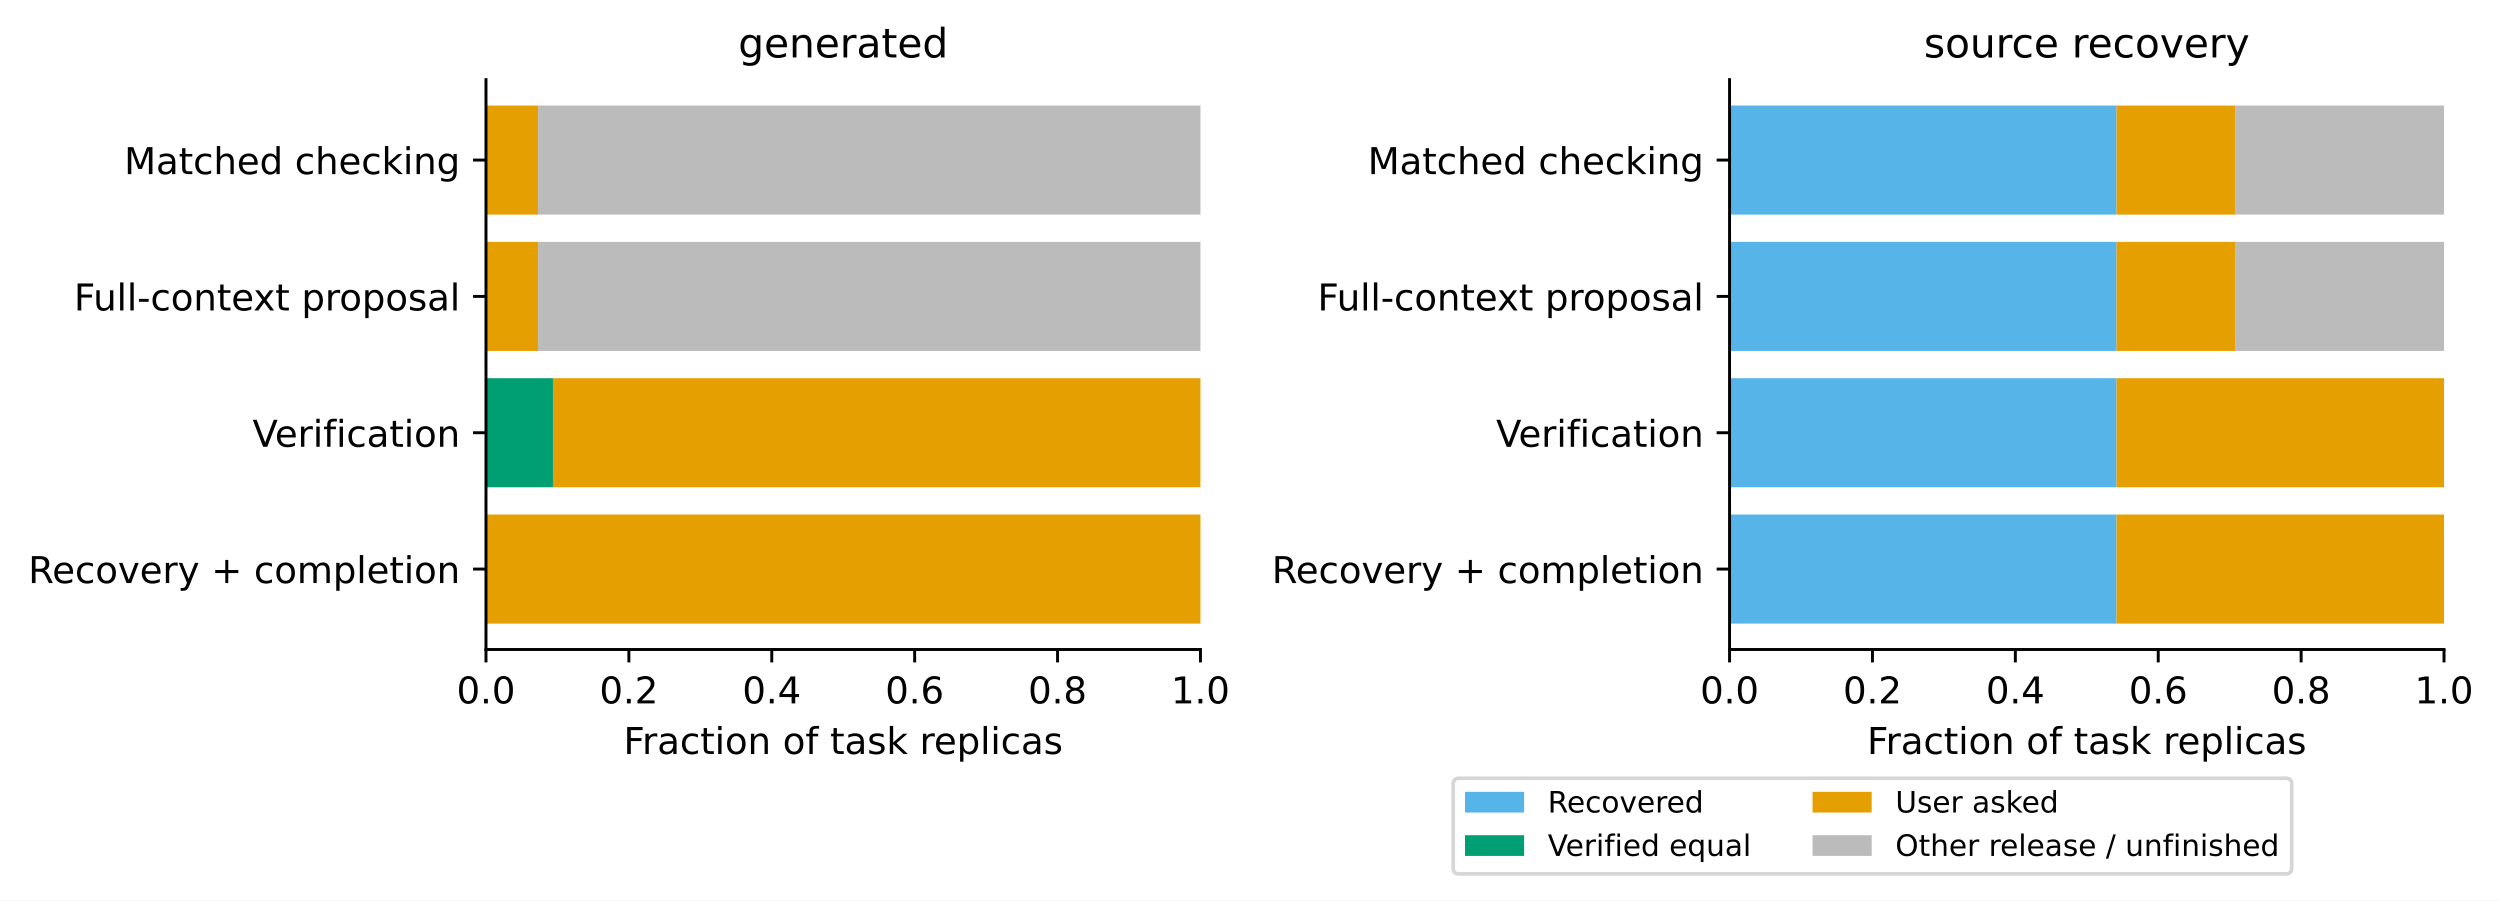
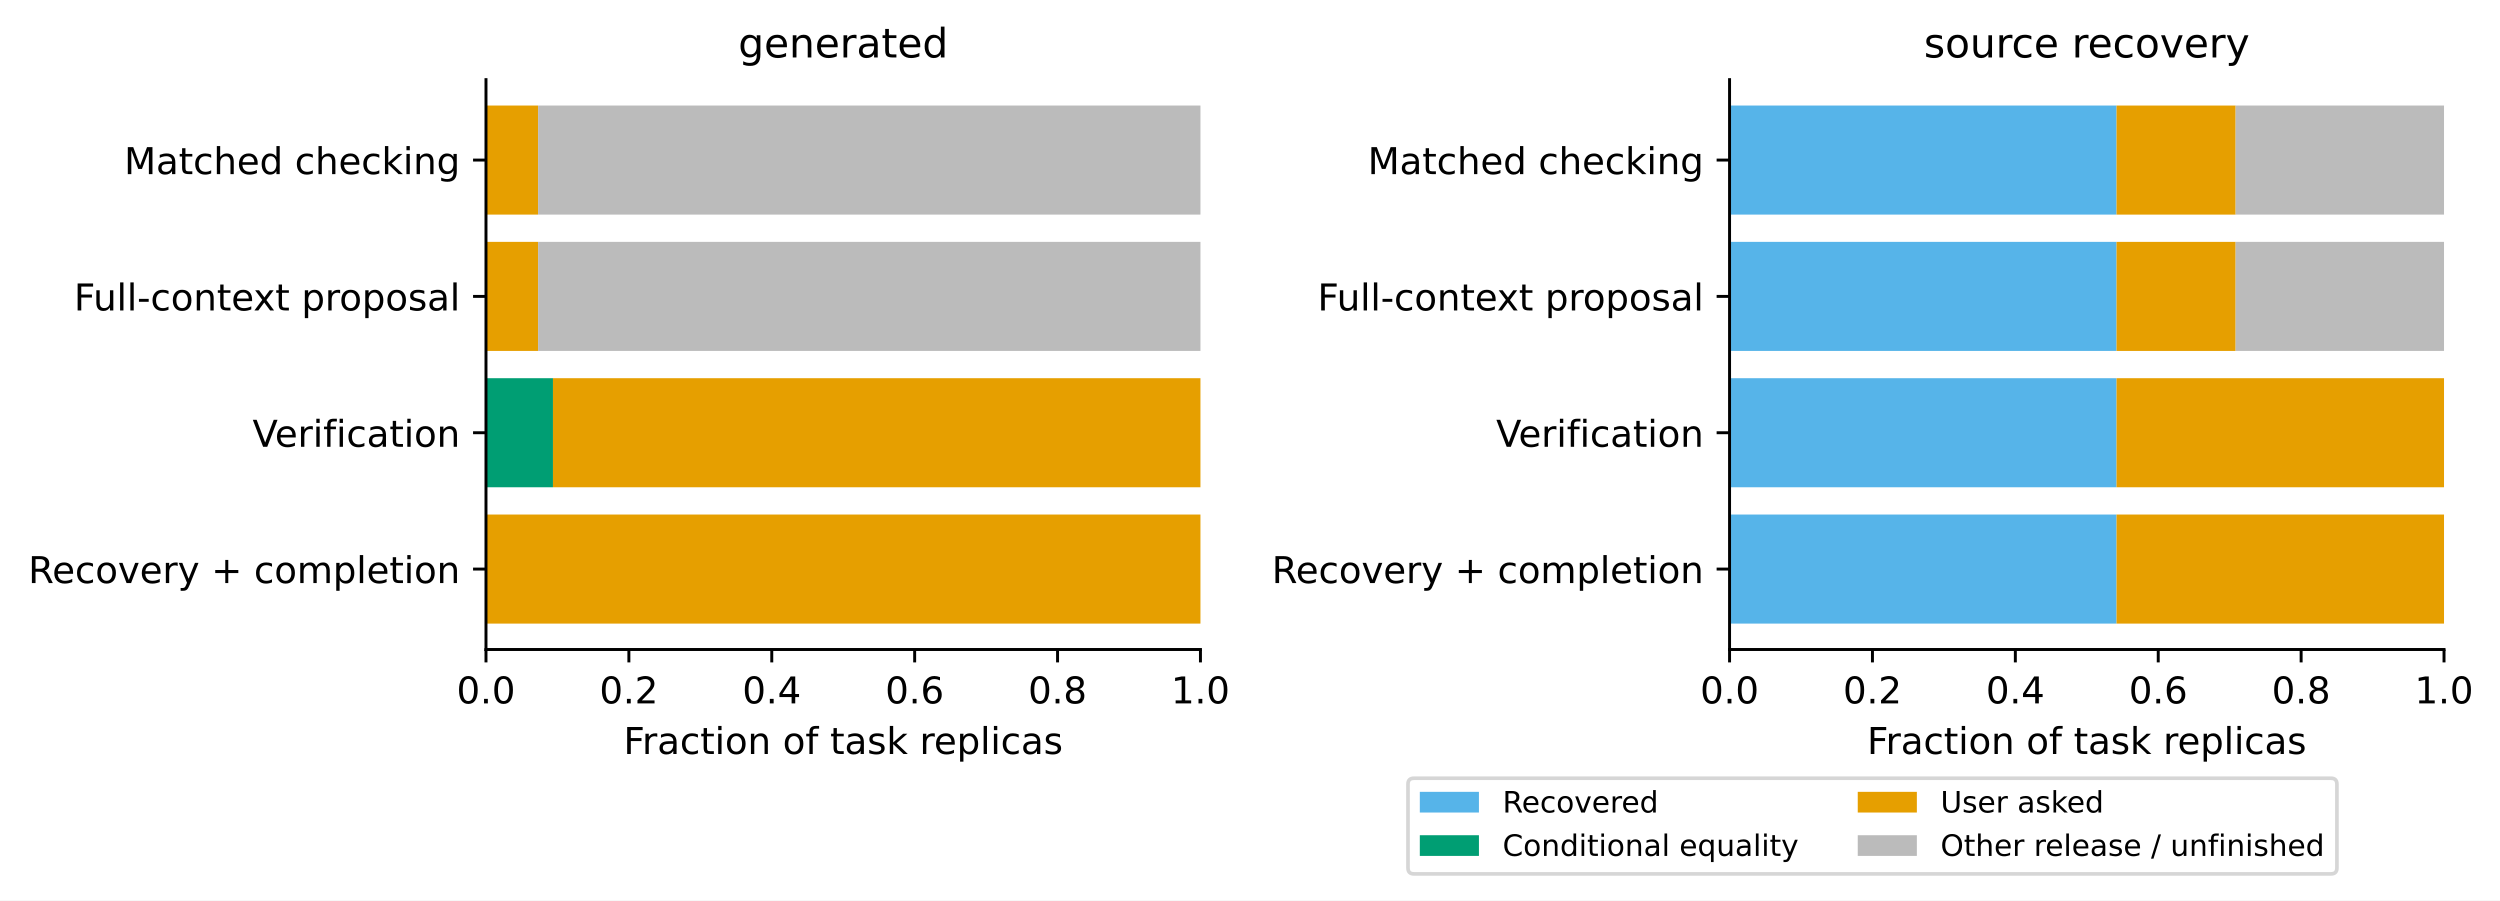
<svg xmlns="http://www.w3.org/2000/svg" xmlns:xlink="http://www.w3.org/1999/xlink" height="243.735pt" version="1.1" viewBox="0 0 676.679 243.735" width="676.679pt">
  <defs>
    <style type="text/css">
*{stroke-linecap:butt;stroke-linejoin:round;}
  </style>
  </defs>
  <g id="figure_1">
    <g id="patch_1">
      <path d="M 0 243.735 L 676.679 243.735 L 676.679 0 L 0 0 z " style="fill:#ffffff;" />
    </g>
    <g id="axes_1">
      <g id="patch_2">
        <path d="M 131.542 175.801 L 324.927 175.801 L 324.927 21.558 L 131.542 21.558 z " style="fill:#ffffff;" />
      </g>
      <g id="patch_3">
-         <path clip-path="url(#p82075a21fe)" d="M 131.542 168.79 L 131.542 168.79 L 131.542 139.27 L 131.542 139.27 z " style="fill:#56b4e9;" />
+         <path clip-path="url(#p911b9c765d)" d="M 131.542 168.79 L 131.542 168.79 L 131.542 139.27 L 131.542 139.27 z " style="fill:#56b4e9;" />
      </g>
      <g id="patch_4">
-         <path clip-path="url(#p82075a21fe)" d="M 131.542 131.89 L 131.542 131.89 L 131.542 102.37 L 131.542 102.37 z " style="fill:#56b4e9;" />
+         <path clip-path="url(#p911b9c765d)" d="M 131.542 131.89 L 131.542 131.89 L 131.542 102.37 L 131.542 102.37 z " style="fill:#56b4e9;" />
      </g>
      <g id="patch_5">
-         <path clip-path="url(#p82075a21fe)" d="M 131.542 94.99 L 131.542 94.99 L 131.542 65.47 L 131.542 65.47 z " style="fill:#56b4e9;" />
+         <path clip-path="url(#p911b9c765d)" d="M 131.542 94.99 L 131.542 94.99 L 131.542 65.47 L 131.542 65.47 z " style="fill:#56b4e9;" />
      </g>
      <g id="patch_6">
-         <path clip-path="url(#p82075a21fe)" d="M 131.542 58.09 L 131.542 58.09 L 131.542 28.569 L 131.542 28.569 z " style="fill:#56b4e9;" />
+         <path clip-path="url(#p911b9c765d)" d="M 131.542 58.09 L 131.542 58.09 L 131.542 28.569 L 131.542 28.569 z " style="fill:#56b4e9;" />
      </g>
      <g id="patch_7">
-         <path clip-path="url(#p82075a21fe)" d="M 131.542 168.79 L 131.542 168.79 L 131.542 139.27 L 131.542 139.27 z " style="fill:#009e73;" />
+         <path clip-path="url(#p911b9c765d)" d="M 131.542 168.79 L 131.542 168.79 L 131.542 139.27 L 131.542 139.27 z " style="fill:#009e73;" />
      </g>
      <g id="patch_8">
-         <path clip-path="url(#p82075a21fe)" d="M 131.542 131.89 L 149.672 131.89 L 149.672 102.37 L 131.542 102.37 z " style="fill:#009e73;" />
+         <path clip-path="url(#p911b9c765d)" d="M 131.542 131.89 L 149.672 131.89 L 149.672 102.37 L 131.542 102.37 z " style="fill:#009e73;" />
      </g>
      <g id="patch_9">
-         <path clip-path="url(#p82075a21fe)" d="M 131.542 94.99 L 131.542 94.99 L 131.542 65.47 L 131.542 65.47 z " style="fill:#009e73;" />
+         <path clip-path="url(#p911b9c765d)" d="M 131.542 94.99 L 131.542 94.99 L 131.542 65.47 L 131.542 65.47 z " style="fill:#009e73;" />
      </g>
      <g id="patch_10">
-         <path clip-path="url(#p82075a21fe)" d="M 131.542 58.09 L 131.542 58.09 L 131.542 28.569 L 131.542 28.569 z " style="fill:#009e73;" />
+         <path clip-path="url(#p911b9c765d)" d="M 131.542 58.09 L 131.542 58.09 L 131.542 28.569 L 131.542 28.569 z " style="fill:#009e73;" />
      </g>
      <g id="patch_11">
-         <path clip-path="url(#p82075a21fe)" d="M 131.542 168.79 L 324.927 168.79 L 324.927 139.27 L 131.542 139.27 z " style="fill:#e69f00;" />
+         <path clip-path="url(#p911b9c765d)" d="M 131.542 168.79 L 324.927 168.79 L 324.927 139.27 L 131.542 139.27 z " style="fill:#e69f00;" />
      </g>
      <g id="patch_12">
-         <path clip-path="url(#p82075a21fe)" d="M 149.672 131.89 L 324.927 131.89 L 324.927 102.37 L 149.672 102.37 z " style="fill:#e69f00;" />
+         <path clip-path="url(#p911b9c765d)" d="M 149.672 131.89 L 324.927 131.89 L 324.927 102.37 L 149.672 102.37 z " style="fill:#e69f00;" />
      </g>
      <g id="patch_13">
-         <path clip-path="url(#p82075a21fe)" d="M 131.542 94.99 L 145.643 94.99 L 145.643 65.47 L 131.542 65.47 z " style="fill:#e69f00;" />
+         <path clip-path="url(#p911b9c765d)" d="M 131.542 94.99 L 145.643 94.99 L 145.643 65.47 L 131.542 65.47 z " style="fill:#e69f00;" />
      </g>
      <g id="patch_14">
-         <path clip-path="url(#p82075a21fe)" d="M 131.542 58.09 L 145.643 58.09 L 145.643 28.569 L 131.542 28.569 z " style="fill:#e69f00;" />
+         <path clip-path="url(#p911b9c765d)" d="M 131.542 58.09 L 145.643 58.09 L 145.643 28.569 L 131.542 28.569 z " style="fill:#e69f00;" />
      </g>
      <g id="patch_15">
-         <path clip-path="url(#p82075a21fe)" d="M 324.927 168.79 L 324.927 168.79 L 324.927 139.27 L 324.927 139.27 z " style="fill:#bbbbbb;" />
+         <path clip-path="url(#p911b9c765d)" d="M 324.927 168.79 L 324.927 168.79 L 324.927 139.27 L 324.927 139.27 z " style="fill:#bbbbbb;" />
      </g>
      <g id="patch_16">
-         <path clip-path="url(#p82075a21fe)" d="M 324.927 131.89 L 324.927 131.89 L 324.927 102.37 L 324.927 102.37 z " style="fill:#bbbbbb;" />
+         <path clip-path="url(#p911b9c765d)" d="M 324.927 131.89 L 324.927 131.89 L 324.927 102.37 L 324.927 102.37 z " style="fill:#bbbbbb;" />
      </g>
      <g id="patch_17">
-         <path clip-path="url(#p82075a21fe)" d="M 145.643 94.99 L 324.927 94.99 L 324.927 65.47 L 145.643 65.47 z " style="fill:#bbbbbb;" />
+         <path clip-path="url(#p911b9c765d)" d="M 145.643 94.99 L 324.927 94.99 L 324.927 65.47 L 145.643 65.47 z " style="fill:#bbbbbb;" />
      </g>
      <g id="patch_18">
-         <path clip-path="url(#p82075a21fe)" d="M 145.643 58.09 L 324.927 58.09 L 324.927 28.569 L 145.643 28.569 z " style="fill:#bbbbbb;" />
+         <path clip-path="url(#p911b9c765d)" d="M 145.643 58.09 L 324.927 58.09 L 324.927 28.569 L 145.643 28.569 z " style="fill:#bbbbbb;" />
      </g>
      <g id="matplotlib.axis_1">
        <g id="xtick_1">
          <g id="line2d_1">
            <defs>
-               <path d="M 0 0 L 0 3.5 " id="m6f3f172a2d" style="stroke:#000000;stroke-width:0.8;" />
+               <path d="M 0 0 L 0 3.5 " id="mae834a2301" style="stroke:#000000;stroke-width:0.8;" />
            </defs>
            <g>
-               <use style="stroke:#000000;stroke-width:0.8;" x="131.542" xlink:href="#m6f3f172a2d" y="175.801" />
+               <use style="stroke:#000000;stroke-width:0.8;" x="131.542" xlink:href="#mae834a2301" y="175.801" />
            </g>
          </g>
          <g id="text_1">
            <text style="font-family:DejaVu Sans;font-size:10px;font-style:normal;font-weight:normal;text-anchor:middle;" transform="rotate(-0, 131.5422, 190.3999)" x="131.542" y="190.4">0.0</text>
          </g>
        </g>
        <g id="xtick_2">
          <g id="line2d_2">
            <g>
-               <use style="stroke:#000000;stroke-width:0.8;" x="170.219" xlink:href="#m6f3f172a2d" y="175.801" />
+               <use style="stroke:#000000;stroke-width:0.8;" x="170.219" xlink:href="#mae834a2301" y="175.801" />
            </g>
          </g>
          <g id="text_2">
            <text style="font-family:DejaVu Sans;font-size:10px;font-style:normal;font-weight:normal;text-anchor:middle;" transform="rotate(-0, 170.2192, 190.3999)" x="170.219" y="190.4">0.2</text>
          </g>
        </g>
        <g id="xtick_3">
          <g id="line2d_3">
            <g>
-               <use style="stroke:#000000;stroke-width:0.8;" x="208.896" xlink:href="#m6f3f172a2d" y="175.801" />
+               <use style="stroke:#000000;stroke-width:0.8;" x="208.896" xlink:href="#mae834a2301" y="175.801" />
            </g>
          </g>
          <g id="text_3">
            <text style="font-family:DejaVu Sans;font-size:10px;font-style:normal;font-weight:normal;text-anchor:middle;" transform="rotate(-0, 208.8962, 190.3999)" x="208.896" y="190.4">0.4</text>
          </g>
        </g>
        <g id="xtick_4">
          <g id="line2d_4">
            <g>
-               <use style="stroke:#000000;stroke-width:0.8;" x="247.573" xlink:href="#m6f3f172a2d" y="175.801" />
+               <use style="stroke:#000000;stroke-width:0.8;" x="247.573" xlink:href="#mae834a2301" y="175.801" />
            </g>
          </g>
          <g id="text_4">
            <text style="font-family:DejaVu Sans;font-size:10px;font-style:normal;font-weight:normal;text-anchor:middle;" transform="rotate(-0, 247.5732, 190.3999)" x="247.573" y="190.4">0.6</text>
          </g>
        </g>
        <g id="xtick_5">
          <g id="line2d_5">
            <g>
-               <use style="stroke:#000000;stroke-width:0.8;" x="286.25" xlink:href="#m6f3f172a2d" y="175.801" />
+               <use style="stroke:#000000;stroke-width:0.8;" x="286.25" xlink:href="#mae834a2301" y="175.801" />
            </g>
          </g>
          <g id="text_5">
            <text style="font-family:DejaVu Sans;font-size:10px;font-style:normal;font-weight:normal;text-anchor:middle;" transform="rotate(-0, 286.2502, 190.3999)" x="286.25" y="190.4">0.8</text>
          </g>
        </g>
        <g id="xtick_6">
          <g id="line2d_6">
            <g>
-               <use style="stroke:#000000;stroke-width:0.8;" x="324.927" xlink:href="#m6f3f172a2d" y="175.801" />
+               <use style="stroke:#000000;stroke-width:0.8;" x="324.927" xlink:href="#mae834a2301" y="175.801" />
            </g>
          </g>
          <g id="text_6">
            <text style="font-family:DejaVu Sans;font-size:10px;font-style:normal;font-weight:normal;text-anchor:middle;" transform="rotate(-0, 324.9272, 190.3999)" x="324.927" y="190.4">1.0</text>
          </g>
        </g>
        <g id="text_7">
          <text style="font-family:DejaVu Sans;font-size:10px;font-style:normal;font-weight:normal;text-anchor:middle;" transform="rotate(-0, 228.2347, 204.078)" x="228.235" y="204.078">Fraction of task replicas</text>
        </g>
      </g>
      <g id="matplotlib.axis_2">
        <g id="ytick_1">
          <g id="line2d_7">
            <defs>
-               <path d="M 0 0 L -3.5 0 " id="mef769bf58d" style="stroke:#000000;stroke-width:0.8;" />
+               <path d="M 0 0 L -3.5 0 " id="ma3885307fc" style="stroke:#000000;stroke-width:0.8;" />
            </defs>
            <g>
-               <use style="stroke:#000000;stroke-width:0.8;" x="131.542" xlink:href="#mef769bf58d" y="154.03" />
+               <use style="stroke:#000000;stroke-width:0.8;" x="131.542" xlink:href="#ma3885307fc" y="154.03" />
            </g>
          </g>
          <g id="text_8">
            <text style="font-family:DejaVu Sans;font-size:10px;font-style:normal;font-weight:normal;text-anchor:end;" transform="rotate(-0, 124.5422, 157.8295)" x="124.542" y="157.83">Recovery + completion</text>
          </g>
        </g>
        <g id="ytick_2">
          <g id="line2d_8">
            <g>
-               <use style="stroke:#000000;stroke-width:0.8;" x="131.542" xlink:href="#mef769bf58d" y="117.13" />
+               <use style="stroke:#000000;stroke-width:0.8;" x="131.542" xlink:href="#ma3885307fc" y="117.13" />
            </g>
          </g>
          <g id="text_9">
            <text style="font-family:DejaVu Sans;font-size:10px;font-style:normal;font-weight:normal;text-anchor:end;" transform="rotate(-0, 124.5422, 120.9292)" x="124.542" y="120.929">Verification</text>
          </g>
        </g>
        <g id="ytick_3">
          <g id="line2d_9">
            <g>
-               <use style="stroke:#000000;stroke-width:0.8;" x="131.542" xlink:href="#mef769bf58d" y="80.23" />
+               <use style="stroke:#000000;stroke-width:0.8;" x="131.542" xlink:href="#ma3885307fc" y="80.23" />
            </g>
          </g>
          <g id="text_10">
            <text style="font-family:DejaVu Sans;font-size:10px;font-style:normal;font-weight:normal;text-anchor:end;" transform="rotate(-0, 124.5422, 84.02896)" x="124.542" y="84.029">Full-context proposal</text>
          </g>
        </g>
        <g id="ytick_4">
          <g id="line2d_10">
            <g>
-               <use style="stroke:#000000;stroke-width:0.8;" x="131.542" xlink:href="#mef769bf58d" y="43.329" />
+               <use style="stroke:#000000;stroke-width:0.8;" x="131.542" xlink:href="#ma3885307fc" y="43.329" />
            </g>
          </g>
          <g id="text_11">
            <text style="font-family:DejaVu Sans;font-size:10px;font-style:normal;font-weight:normal;text-anchor:end;" transform="rotate(-0, 124.5422, 47.12867)" x="124.542" y="47.129">Matched checking</text>
          </g>
        </g>
      </g>
      <g id="patch_19">
        <path d="M 131.542 175.801 L 131.542 21.558 " style="fill:none;stroke:#000000;stroke-linecap:square;stroke-linejoin:miter;stroke-width:0.8;" />
      </g>
      <g id="patch_20">
        <path d="M 131.542 175.801 L 324.927 175.801 " style="fill:none;stroke:#000000;stroke-linecap:square;stroke-linejoin:miter;stroke-width:0.8;" />
      </g>
      <g id="text_12">
        <text style="font-family:DejaVu Sans;font-size:11px;font-style:normal;font-weight:normal;text-anchor:middle;" transform="rotate(-0, 228.2347, 15.55828)" x="228.235" y="15.558">generated</text>
      </g>
    </g>
    <g id="axes_2">
      <g id="patch_21">
        <path d="M 468.142 175.801 L 661.527 175.801 L 661.527 21.558 L 468.142 21.558 z " style="fill:#ffffff;" />
      </g>
      <g id="patch_22">
-         <path clip-path="url(#pd9273b7e60)" d="M 468.142 168.79 L 572.892 168.79 L 572.892 139.27 L 468.142 139.27 z " style="fill:#56b4e9;" />
+         <path clip-path="url(#pb5c4b54ecd)" d="M 468.142 168.79 L 572.892 168.79 L 572.892 139.27 L 468.142 139.27 z " style="fill:#56b4e9;" />
      </g>
      <g id="patch_23">
-         <path clip-path="url(#pd9273b7e60)" d="M 468.142 131.89 L 572.892 131.89 L 572.892 102.37 L 468.142 102.37 z " style="fill:#56b4e9;" />
+         <path clip-path="url(#pb5c4b54ecd)" d="M 468.142 131.89 L 572.892 131.89 L 572.892 102.37 L 468.142 102.37 z " style="fill:#56b4e9;" />
      </g>
      <g id="patch_24">
-         <path clip-path="url(#pd9273b7e60)" d="M 468.142 94.99 L 572.892 94.99 L 572.892 65.47 L 468.142 65.47 z " style="fill:#56b4e9;" />
+         <path clip-path="url(#pb5c4b54ecd)" d="M 468.142 94.99 L 572.892 94.99 L 572.892 65.47 L 468.142 65.47 z " style="fill:#56b4e9;" />
      </g>
      <g id="patch_25">
-         <path clip-path="url(#pd9273b7e60)" d="M 468.142 58.09 L 572.892 58.09 L 572.892 28.569 L 468.142 28.569 z " style="fill:#56b4e9;" />
+         <path clip-path="url(#pb5c4b54ecd)" d="M 468.142 58.09 L 572.892 58.09 L 572.892 28.569 L 468.142 28.569 z " style="fill:#56b4e9;" />
      </g>
      <g id="patch_26">
-         <path clip-path="url(#pd9273b7e60)" d="M 572.892 168.79 L 572.892 168.79 L 572.892 139.27 L 572.892 139.27 z " style="fill:#009e73;" />
+         <path clip-path="url(#pb5c4b54ecd)" d="M 572.892 168.79 L 572.892 168.79 L 572.892 139.27 L 572.892 139.27 z " style="fill:#009e73;" />
      </g>
      <g id="patch_27">
-         <path clip-path="url(#pd9273b7e60)" d="M 572.892 131.89 L 572.892 131.89 L 572.892 102.37 L 572.892 102.37 z " style="fill:#009e73;" />
+         <path clip-path="url(#pb5c4b54ecd)" d="M 572.892 131.89 L 572.892 131.89 L 572.892 102.37 L 572.892 102.37 z " style="fill:#009e73;" />
      </g>
      <g id="patch_28">
-         <path clip-path="url(#pd9273b7e60)" d="M 572.892 94.99 L 572.892 94.99 L 572.892 65.47 L 572.892 65.47 z " style="fill:#009e73;" />
+         <path clip-path="url(#pb5c4b54ecd)" d="M 572.892 94.99 L 572.892 94.99 L 572.892 65.47 L 572.892 65.47 z " style="fill:#009e73;" />
      </g>
      <g id="patch_29">
-         <path clip-path="url(#pd9273b7e60)" d="M 572.892 58.09 L 572.892 58.09 L 572.892 28.569 L 572.892 28.569 z " style="fill:#009e73;" />
+         <path clip-path="url(#pb5c4b54ecd)" d="M 572.892 58.09 L 572.892 58.09 L 572.892 28.569 L 572.892 28.569 z " style="fill:#009e73;" />
      </g>
      <g id="patch_30">
-         <path clip-path="url(#pd9273b7e60)" d="M 572.892 168.79 L 661.527 168.79 L 661.527 139.27 L 572.892 139.27 z " style="fill:#e69f00;" />
+         <path clip-path="url(#pb5c4b54ecd)" d="M 572.892 168.79 L 661.527 168.79 L 661.527 139.27 L 572.892 139.27 z " style="fill:#e69f00;" />
      </g>
      <g id="patch_31">
-         <path clip-path="url(#pd9273b7e60)" d="M 572.892 131.89 L 661.527 131.89 L 661.527 102.37 L 572.892 102.37 z " style="fill:#e69f00;" />
+         <path clip-path="url(#pb5c4b54ecd)" d="M 572.892 131.89 L 661.527 131.89 L 661.527 102.37 L 572.892 102.37 z " style="fill:#e69f00;" />
      </g>
      <g id="patch_32">
-         <path clip-path="url(#pd9273b7e60)" d="M 572.892 94.99 L 605.123 94.99 L 605.123 65.47 L 572.892 65.47 z " style="fill:#e69f00;" />
+         <path clip-path="url(#pb5c4b54ecd)" d="M 572.892 94.99 L 605.123 94.99 L 605.123 65.47 L 572.892 65.47 z " style="fill:#e69f00;" />
      </g>
      <g id="patch_33">
-         <path clip-path="url(#pd9273b7e60)" d="M 572.892 58.09 L 605.123 58.09 L 605.123 28.569 L 572.892 28.569 z " style="fill:#e69f00;" />
+         <path clip-path="url(#pb5c4b54ecd)" d="M 572.892 58.09 L 605.123 58.09 L 605.123 28.569 L 572.892 28.569 z " style="fill:#e69f00;" />
      </g>
      <g id="patch_34">
-         <path clip-path="url(#pd9273b7e60)" d="M 661.527 168.79 L 661.527 168.79 L 661.527 139.27 L 661.527 139.27 z " style="fill:#bbbbbb;" />
+         <path clip-path="url(#pb5c4b54ecd)" d="M 661.527 168.79 L 661.527 168.79 L 661.527 139.27 L 661.527 139.27 z " style="fill:#bbbbbb;" />
      </g>
      <g id="patch_35">
-         <path clip-path="url(#pd9273b7e60)" d="M 661.527 131.89 L 661.527 131.89 L 661.527 102.37 L 661.527 102.37 z " style="fill:#bbbbbb;" />
+         <path clip-path="url(#pb5c4b54ecd)" d="M 661.527 131.89 L 661.527 131.89 L 661.527 102.37 L 661.527 102.37 z " style="fill:#bbbbbb;" />
      </g>
      <g id="patch_36">
-         <path clip-path="url(#pd9273b7e60)" d="M 605.123 94.99 L 661.527 94.99 L 661.527 65.47 L 605.123 65.47 z " style="fill:#bbbbbb;" />
+         <path clip-path="url(#pb5c4b54ecd)" d="M 605.123 94.99 L 661.527 94.99 L 661.527 65.47 L 605.123 65.47 z " style="fill:#bbbbbb;" />
      </g>
      <g id="patch_37">
-         <path clip-path="url(#pd9273b7e60)" d="M 605.123 58.09 L 661.527 58.09 L 661.527 28.569 L 605.123 28.569 z " style="fill:#bbbbbb;" />
+         <path clip-path="url(#pb5c4b54ecd)" d="M 605.123 58.09 L 661.527 58.09 L 661.527 28.569 L 605.123 28.569 z " style="fill:#bbbbbb;" />
      </g>
      <g id="matplotlib.axis_3">
        <g id="xtick_7">
          <g id="line2d_11">
            <g>
-               <use style="stroke:#000000;stroke-width:0.8;" x="468.142" xlink:href="#m6f3f172a2d" y="175.801" />
+               <use style="stroke:#000000;stroke-width:0.8;" x="468.142" xlink:href="#mae834a2301" y="175.801" />
            </g>
          </g>
          <g id="text_13">
            <text style="font-family:DejaVu Sans;font-size:10px;font-style:normal;font-weight:normal;text-anchor:middle;" transform="rotate(-0, 468.1422, 190.3999)" x="468.142" y="190.4">0.0</text>
          </g>
        </g>
        <g id="xtick_8">
          <g id="line2d_12">
            <g>
-               <use style="stroke:#000000;stroke-width:0.8;" x="506.819" xlink:href="#m6f3f172a2d" y="175.801" />
+               <use style="stroke:#000000;stroke-width:0.8;" x="506.819" xlink:href="#mae834a2301" y="175.801" />
            </g>
          </g>
          <g id="text_14">
            <text style="font-family:DejaVu Sans;font-size:10px;font-style:normal;font-weight:normal;text-anchor:middle;" transform="rotate(-0, 506.8192, 190.3999)" x="506.819" y="190.4">0.2</text>
          </g>
        </g>
        <g id="xtick_9">
          <g id="line2d_13">
            <g>
-               <use style="stroke:#000000;stroke-width:0.8;" x="545.496" xlink:href="#m6f3f172a2d" y="175.801" />
+               <use style="stroke:#000000;stroke-width:0.8;" x="545.496" xlink:href="#mae834a2301" y="175.801" />
            </g>
          </g>
          <g id="text_15">
            <text style="font-family:DejaVu Sans;font-size:10px;font-style:normal;font-weight:normal;text-anchor:middle;" transform="rotate(-0, 545.4962, 190.3999)" x="545.496" y="190.4">0.4</text>
          </g>
        </g>
        <g id="xtick_10">
          <g id="line2d_14">
            <g>
-               <use style="stroke:#000000;stroke-width:0.8;" x="584.173" xlink:href="#m6f3f172a2d" y="175.801" />
+               <use style="stroke:#000000;stroke-width:0.8;" x="584.173" xlink:href="#mae834a2301" y="175.801" />
            </g>
          </g>
          <g id="text_16">
            <text style="font-family:DejaVu Sans;font-size:10px;font-style:normal;font-weight:normal;text-anchor:middle;" transform="rotate(-0, 584.1732, 190.3999)" x="584.173" y="190.4">0.6</text>
          </g>
        </g>
        <g id="xtick_11">
          <g id="line2d_15">
            <g>
-               <use style="stroke:#000000;stroke-width:0.8;" x="622.85" xlink:href="#m6f3f172a2d" y="175.801" />
+               <use style="stroke:#000000;stroke-width:0.8;" x="622.85" xlink:href="#mae834a2301" y="175.801" />
            </g>
          </g>
          <g id="text_17">
            <text style="font-family:DejaVu Sans;font-size:10px;font-style:normal;font-weight:normal;text-anchor:middle;" transform="rotate(-0, 622.8502, 190.3999)" x="622.85" y="190.4">0.8</text>
          </g>
        </g>
        <g id="xtick_12">
          <g id="line2d_16">
            <g>
-               <use style="stroke:#000000;stroke-width:0.8;" x="661.527" xlink:href="#m6f3f172a2d" y="175.801" />
+               <use style="stroke:#000000;stroke-width:0.8;" x="661.527" xlink:href="#mae834a2301" y="175.801" />
            </g>
          </g>
          <g id="text_18">
            <text style="font-family:DejaVu Sans;font-size:10px;font-style:normal;font-weight:normal;text-anchor:middle;" transform="rotate(-0, 661.5272, 190.3999)" x="661.527" y="190.4">1.0</text>
          </g>
        </g>
        <g id="text_19">
          <text style="font-family:DejaVu Sans;font-size:10px;font-style:normal;font-weight:normal;text-anchor:middle;" transform="rotate(-0, 564.8347, 204.078)" x="564.835" y="204.078">Fraction of task replicas</text>
        </g>
      </g>
      <g id="matplotlib.axis_4">
        <g id="ytick_5">
          <g id="line2d_17">
            <g>
-               <use style="stroke:#000000;stroke-width:0.8;" x="468.142" xlink:href="#mef769bf58d" y="154.03" />
+               <use style="stroke:#000000;stroke-width:0.8;" x="468.142" xlink:href="#ma3885307fc" y="154.03" />
            </g>
          </g>
          <g id="text_20">
            <text style="font-family:DejaVu Sans;font-size:10px;font-style:normal;font-weight:normal;text-anchor:end;" transform="rotate(-0, 461.1422, 157.8295)" x="461.142" y="157.83">Recovery + completion</text>
          </g>
        </g>
        <g id="ytick_6">
          <g id="line2d_18">
            <g>
-               <use style="stroke:#000000;stroke-width:0.8;" x="468.142" xlink:href="#mef769bf58d" y="117.13" />
+               <use style="stroke:#000000;stroke-width:0.8;" x="468.142" xlink:href="#ma3885307fc" y="117.13" />
            </g>
          </g>
          <g id="text_21">
            <text style="font-family:DejaVu Sans;font-size:10px;font-style:normal;font-weight:normal;text-anchor:end;" transform="rotate(-0, 461.1422, 120.9292)" x="461.142" y="120.929">Verification</text>
          </g>
        </g>
        <g id="ytick_7">
          <g id="line2d_19">
            <g>
-               <use style="stroke:#000000;stroke-width:0.8;" x="468.142" xlink:href="#mef769bf58d" y="80.23" />
+               <use style="stroke:#000000;stroke-width:0.8;" x="468.142" xlink:href="#ma3885307fc" y="80.23" />
            </g>
          </g>
          <g id="text_22">
            <text style="font-family:DejaVu Sans;font-size:10px;font-style:normal;font-weight:normal;text-anchor:end;" transform="rotate(-0, 461.1422, 84.02896)" x="461.142" y="84.029">Full-context proposal</text>
          </g>
        </g>
        <g id="ytick_8">
          <g id="line2d_20">
            <g>
-               <use style="stroke:#000000;stroke-width:0.8;" x="468.142" xlink:href="#mef769bf58d" y="43.329" />
+               <use style="stroke:#000000;stroke-width:0.8;" x="468.142" xlink:href="#ma3885307fc" y="43.329" />
            </g>
          </g>
          <g id="text_23">
            <text style="font-family:DejaVu Sans;font-size:10px;font-style:normal;font-weight:normal;text-anchor:end;" transform="rotate(-0, 461.1422, 47.12867)" x="461.142" y="47.129">Matched checking</text>
          </g>
        </g>
      </g>
      <g id="patch_38">
        <path d="M 468.142 175.801 L 468.142 21.558 " style="fill:none;stroke:#000000;stroke-linecap:square;stroke-linejoin:miter;stroke-width:0.8;" />
      </g>
      <g id="patch_39">
        <path d="M 468.142 175.801 L 661.527 175.801 " style="fill:none;stroke:#000000;stroke-linecap:square;stroke-linejoin:miter;stroke-width:0.8;" />
      </g>
      <g id="text_24">
        <text style="font-family:DejaVu Sans;font-size:11px;font-style:normal;font-weight:normal;text-anchor:middle;" transform="rotate(-0, 564.8347, 15.55828)" x="564.835" y="15.558">source recovery</text>
      </g>
      <g id="legend_1">
        <g id="patch_40">
-           <path d="M 394.934 236.535 L 618.704 236.535 Q 620.304 236.535 620.304 234.935 L 620.304 212.25 Q 620.304 210.65 618.704 210.65 L 394.934 210.65 Q 393.334 210.65 393.334 212.25 L 393.334 234.935 Q 393.334 236.535 394.934 236.535 z " style="fill:#ffffff;opacity:0.8;stroke:#cccccc;stroke-linejoin:miter;" />
+           <path d="M 382.705 236.535 L 630.933 236.535 Q 632.533 236.535 632.533 234.935 L 632.533 212.25 Q 632.533 210.65 630.933 210.65 L 382.705 210.65 Q 381.105 210.65 381.105 212.25 L 381.105 234.935 Q 381.105 236.535 382.705 236.535 z " style="fill:#ffffff;opacity:0.8;stroke:#cccccc;stroke-linejoin:miter;" />
        </g>
        <g id="patch_41">
-           <path d="M 396.534 219.929 L 412.534 219.929 L 412.534 214.329 L 396.534 214.329 z " style="fill:#56b4e9;" />
+           <path d="M 384.305 219.929 L 400.305 219.929 L 400.305 214.329 L 384.305 214.329 z " style="fill:#56b4e9;" />
        </g>
        <g id="text_25">
-           <text style="font-family:DejaVu Sans;font-size:8px;font-style:normal;font-weight:normal;text-anchor:start;" transform="rotate(-0, 418.9342, 219.9289)" x="418.934" y="219.929">Recovered</text>
+           <text style="font-family:DejaVu Sans;font-size:8px;font-style:normal;font-weight:normal;text-anchor:start;" transform="rotate(-0, 406.7054, 219.9289)" x="406.705" y="219.929">Recovered</text>
        </g>
        <g id="patch_42">
-           <path d="M 396.534 231.671 L 412.534 231.671 L 412.534 226.071 L 396.534 226.071 z " style="fill:#009e73;" />
+           <path d="M 384.305 231.671 L 400.305 231.671 L 400.305 226.071 L 384.305 226.071 z " style="fill:#009e73;" />
        </g>
        <g id="text_26">
-           <text style="font-family:DejaVu Sans;font-size:8px;font-style:normal;font-weight:normal;text-anchor:start;" transform="rotate(-0, 418.9342, 231.6714)" x="418.934" y="231.671">Verified equal</text>
+           <text style="font-family:DejaVu Sans;font-size:8px;font-style:normal;font-weight:normal;text-anchor:start;" transform="rotate(-0, 406.7054, 231.6714)" x="406.705" y="231.671">Conditional equality</text>
        </g>
        <g id="patch_43">
-           <path d="M 490.61 219.929 L 506.61 219.929 L 506.61 214.329 L 490.61 214.329 z " style="fill:#e69f00;" />
+           <path d="M 502.839 219.929 L 518.839 219.929 L 518.839 214.329 L 502.839 214.329 z " style="fill:#e69f00;" />
        </g>
        <g id="text_27">
-           <text style="font-family:DejaVu Sans;font-size:8px;font-style:normal;font-weight:normal;text-anchor:start;" transform="rotate(-0, 513.0104, 219.9289)" x="513.01" y="219.929">User asked</text>
+           <text style="font-family:DejaVu Sans;font-size:8px;font-style:normal;font-weight:normal;text-anchor:start;" transform="rotate(-0, 525.2392, 219.9289)" x="525.239" y="219.929">User asked</text>
        </g>
        <g id="patch_44">
-           <path d="M 490.61 231.671 L 506.61 231.671 L 506.61 226.071 L 490.61 226.071 z " style="fill:#bbbbbb;" />
+           <path d="M 502.839 231.671 L 518.839 231.671 L 518.839 226.071 L 502.839 226.071 z " style="fill:#bbbbbb;" />
        </g>
        <g id="text_28">
-           <text style="font-family:DejaVu Sans;font-size:8px;font-style:normal;font-weight:normal;text-anchor:start;" transform="rotate(-0, 513.0104, 231.6714)" x="513.01" y="231.671">Other release / unfinished</text>
+           <text style="font-family:DejaVu Sans;font-size:8px;font-style:normal;font-weight:normal;text-anchor:start;" transform="rotate(-0, 525.2392, 231.6714)" x="525.239" y="231.671">Other release / unfinished</text>
        </g>
      </g>
    </g>
  </g>
  <defs>
-     <clipPath id="p82075a21fe">
+     <clipPath id="p911b9c765d">
      <rect height="154.243" width="193.385" x="131.542" y="21.558" />
    </clipPath>
-     <clipPath id="pd9273b7e60">
+     <clipPath id="pb5c4b54ecd">
      <rect height="154.243" width="193.385" x="468.142" y="21.558" />
    </clipPath>
  </defs>
</svg>
